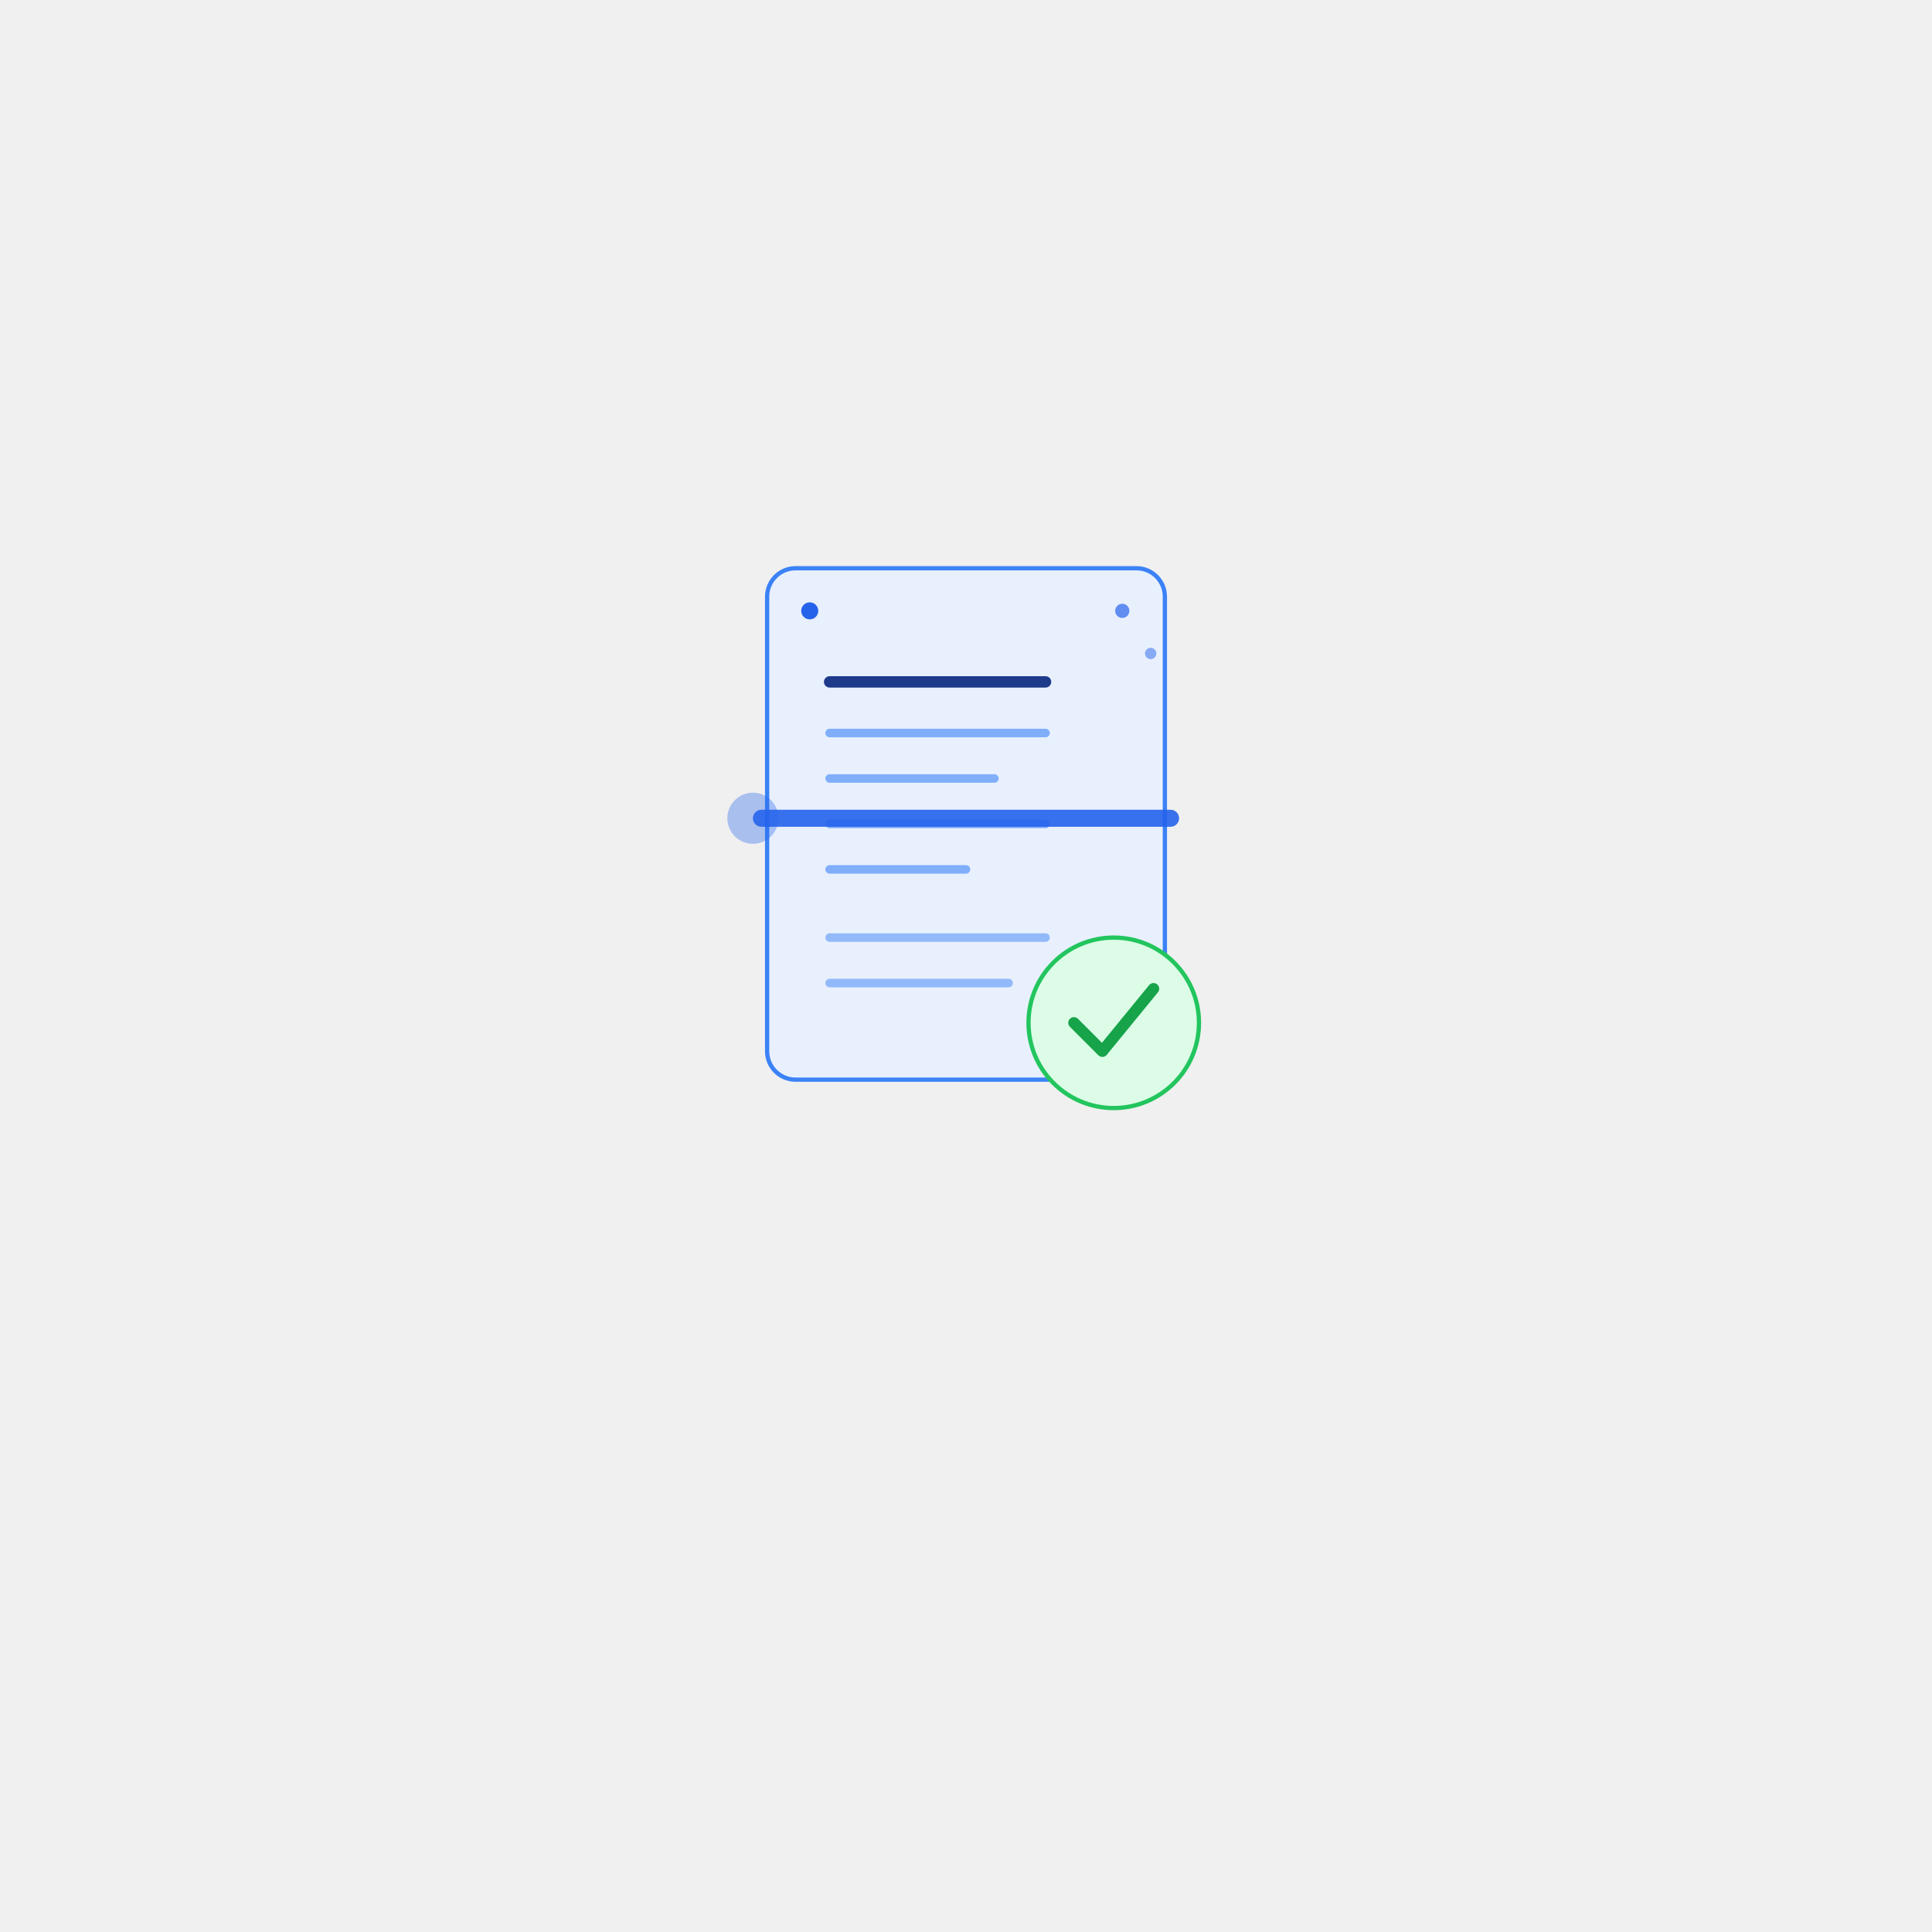
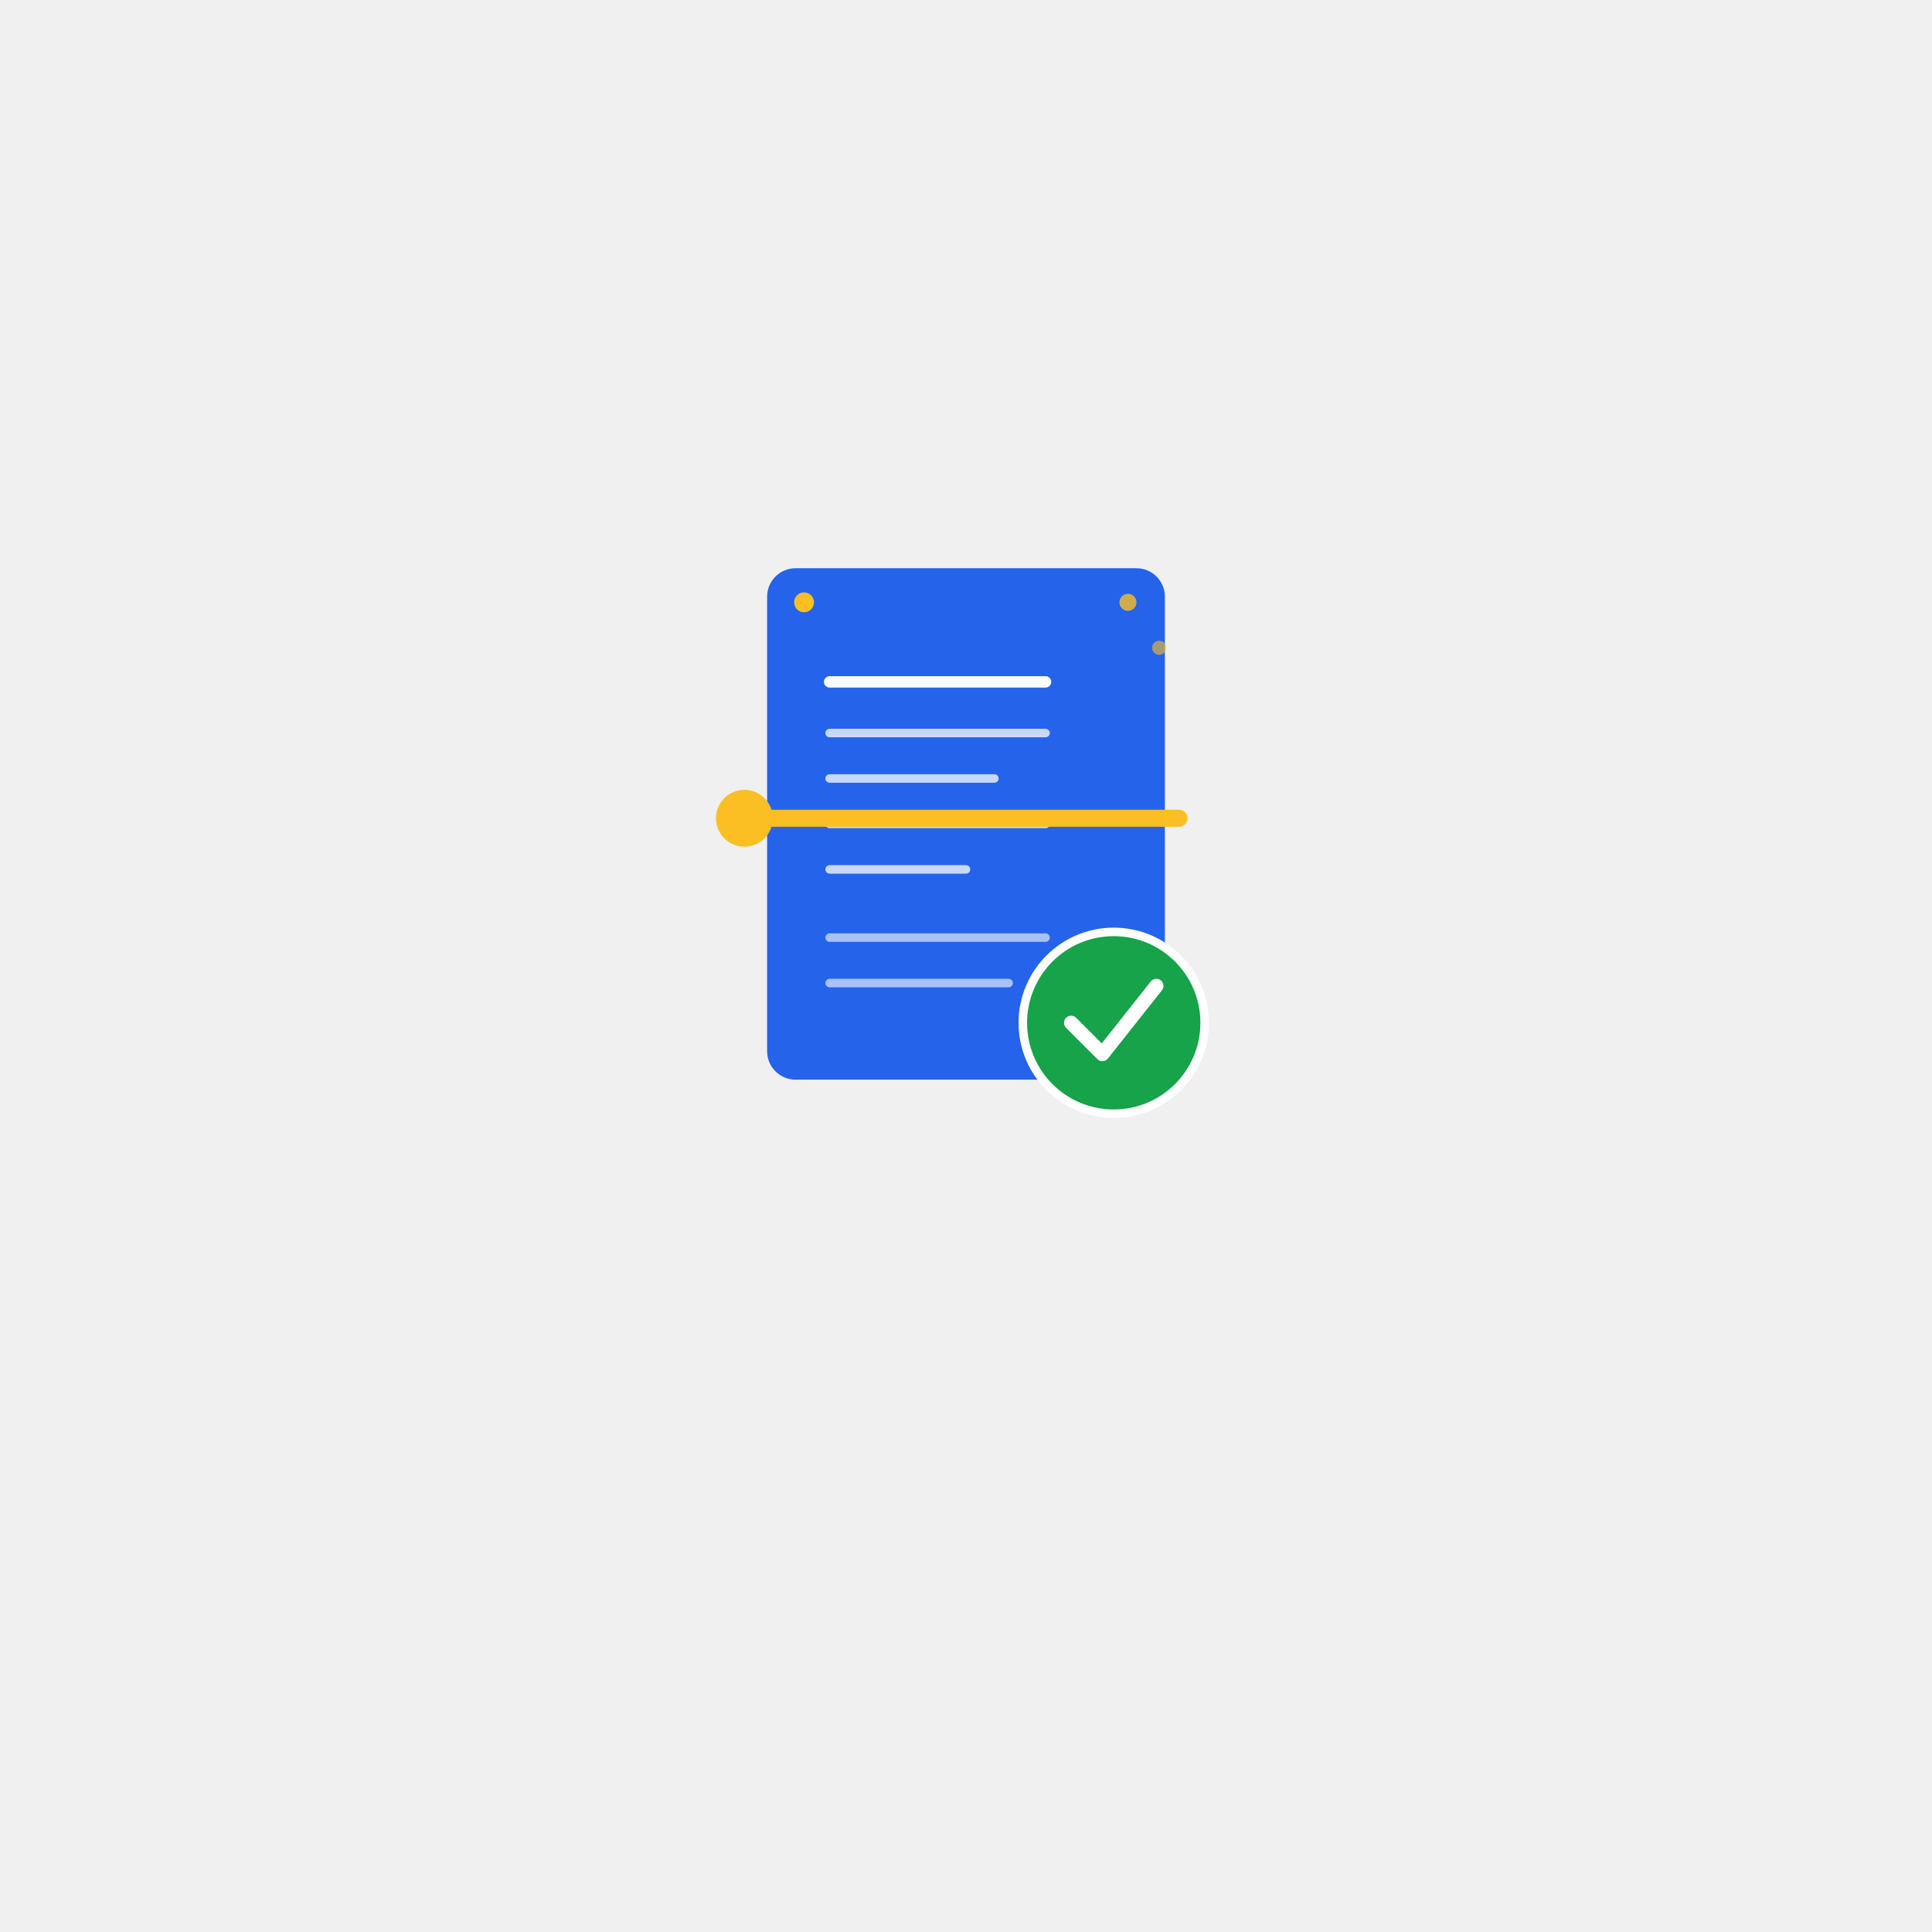
<svg xmlns="http://www.w3.org/2000/svg" width="140" height="140" viewBox="0 0 680 400">
-   <rect x="270" y="60" width="140" height="180" rx="10" fill="#e8f0fe" stroke="#3b82f6" stroke-width="1.5" />
-   <line x1="292" y1="100" x2="368" y2="100" stroke="#1e3a8a" stroke-width="4" stroke-linecap="round" />
-   <line x1="292" y1="118" x2="368" y2="118" stroke="#3b82f6" stroke-width="3" stroke-linecap="round" opacity="0.6" />
-   <line x1="292" y1="134" x2="350" y2="134" stroke="#3b82f6" stroke-width="3" stroke-linecap="round" opacity="0.6" />
-   <line x1="292" y1="150" x2="368" y2="150" stroke="#3b82f6" stroke-width="3" stroke-linecap="round" opacity="0.6" />
-   <line x1="292" y1="166" x2="340" y2="166" stroke="#3b82f6" stroke-width="3" stroke-linecap="round" opacity="0.6" />
-   <line x1="292" y1="190" x2="368" y2="190" stroke="#3b82f6" stroke-width="3" stroke-linecap="round" opacity="0.5" />
-   <line x1="292" y1="206" x2="355" y2="206" stroke="#3b82f6" stroke-width="3" stroke-linecap="round" opacity="0.5" />
-   <rect x="265" y="145" width="150" height="6" rx="3" fill="#2563eb" opacity="0.9" />
-   <circle cx="265" cy="148" r="9" fill="#2563eb" opacity="0.35" />
-   <circle cx="392" cy="220" r="30" fill="#dcfce7" stroke="#22c55e" stroke-width="1.5" />
-   <path d="M378 220L388 230L406 208" fill="none" stroke="#16a34a" stroke-width="4" stroke-linecap="round" stroke-linejoin="round" />
-   <circle cx="285" cy="75" r="3" fill="#2563eb" />
-   <circle cx="395" cy="75" r="2.5" fill="#2563eb" opacity="0.7" />
-   <circle cx="405" cy="90" r="2" fill="#2563eb" opacity="0.5" />
+   <rect x="270" y="60" width="140" height="180" rx="10" fill="#2563eb" />
+   <line x1="292" y1="100" x2="368" y2="100" stroke="#ffffff" stroke-width="4" stroke-linecap="round" />
+   <line x1="292" y1="118" x2="368" y2="118" stroke="#ffffff" stroke-width="3" stroke-linecap="round" opacity="0.75" />
+   <line x1="292" y1="134" x2="350" y2="134" stroke="#ffffff" stroke-width="3" stroke-linecap="round" opacity="0.75" />
+   <line x1="292" y1="150" x2="368" y2="150" stroke="#ffffff" stroke-width="3" stroke-linecap="round" opacity="0.75" />
+   <line x1="292" y1="166" x2="340" y2="166" stroke="#ffffff" stroke-width="3" stroke-linecap="round" opacity="0.75" />
+   <line x1="292" y1="190" x2="368" y2="190" stroke="#ffffff" stroke-width="3" stroke-linecap="round" opacity="0.6" />
+   <line x1="292" y1="206" x2="355" y2="206" stroke="#ffffff" stroke-width="3" stroke-linecap="round" opacity="0.6" />
+   <rect x="262" y="145" width="156" height="6" rx="3" fill="#fbbf24" />
+   <circle cx="262" cy="148" r="10" fill="#fbbf24" />
+   <circle cx="392" cy="220" r="32" fill="#16a34a" stroke="#ffffff" stroke-width="3" />
+   <path d="M377 220L388 231L407 207" fill="none" stroke="#ffffff" stroke-width="5" stroke-linecap="round" stroke-linejoin="round" />
+   <circle cx="283" cy="72" r="3.5" fill="#fbbf24" />
+   <circle cx="397" cy="72" r="3" fill="#fbbf24" opacity="0.8" />
+   <circle cx="408" cy="88" r="2.5" fill="#fbbf24" opacity="0.6" />
</svg>
